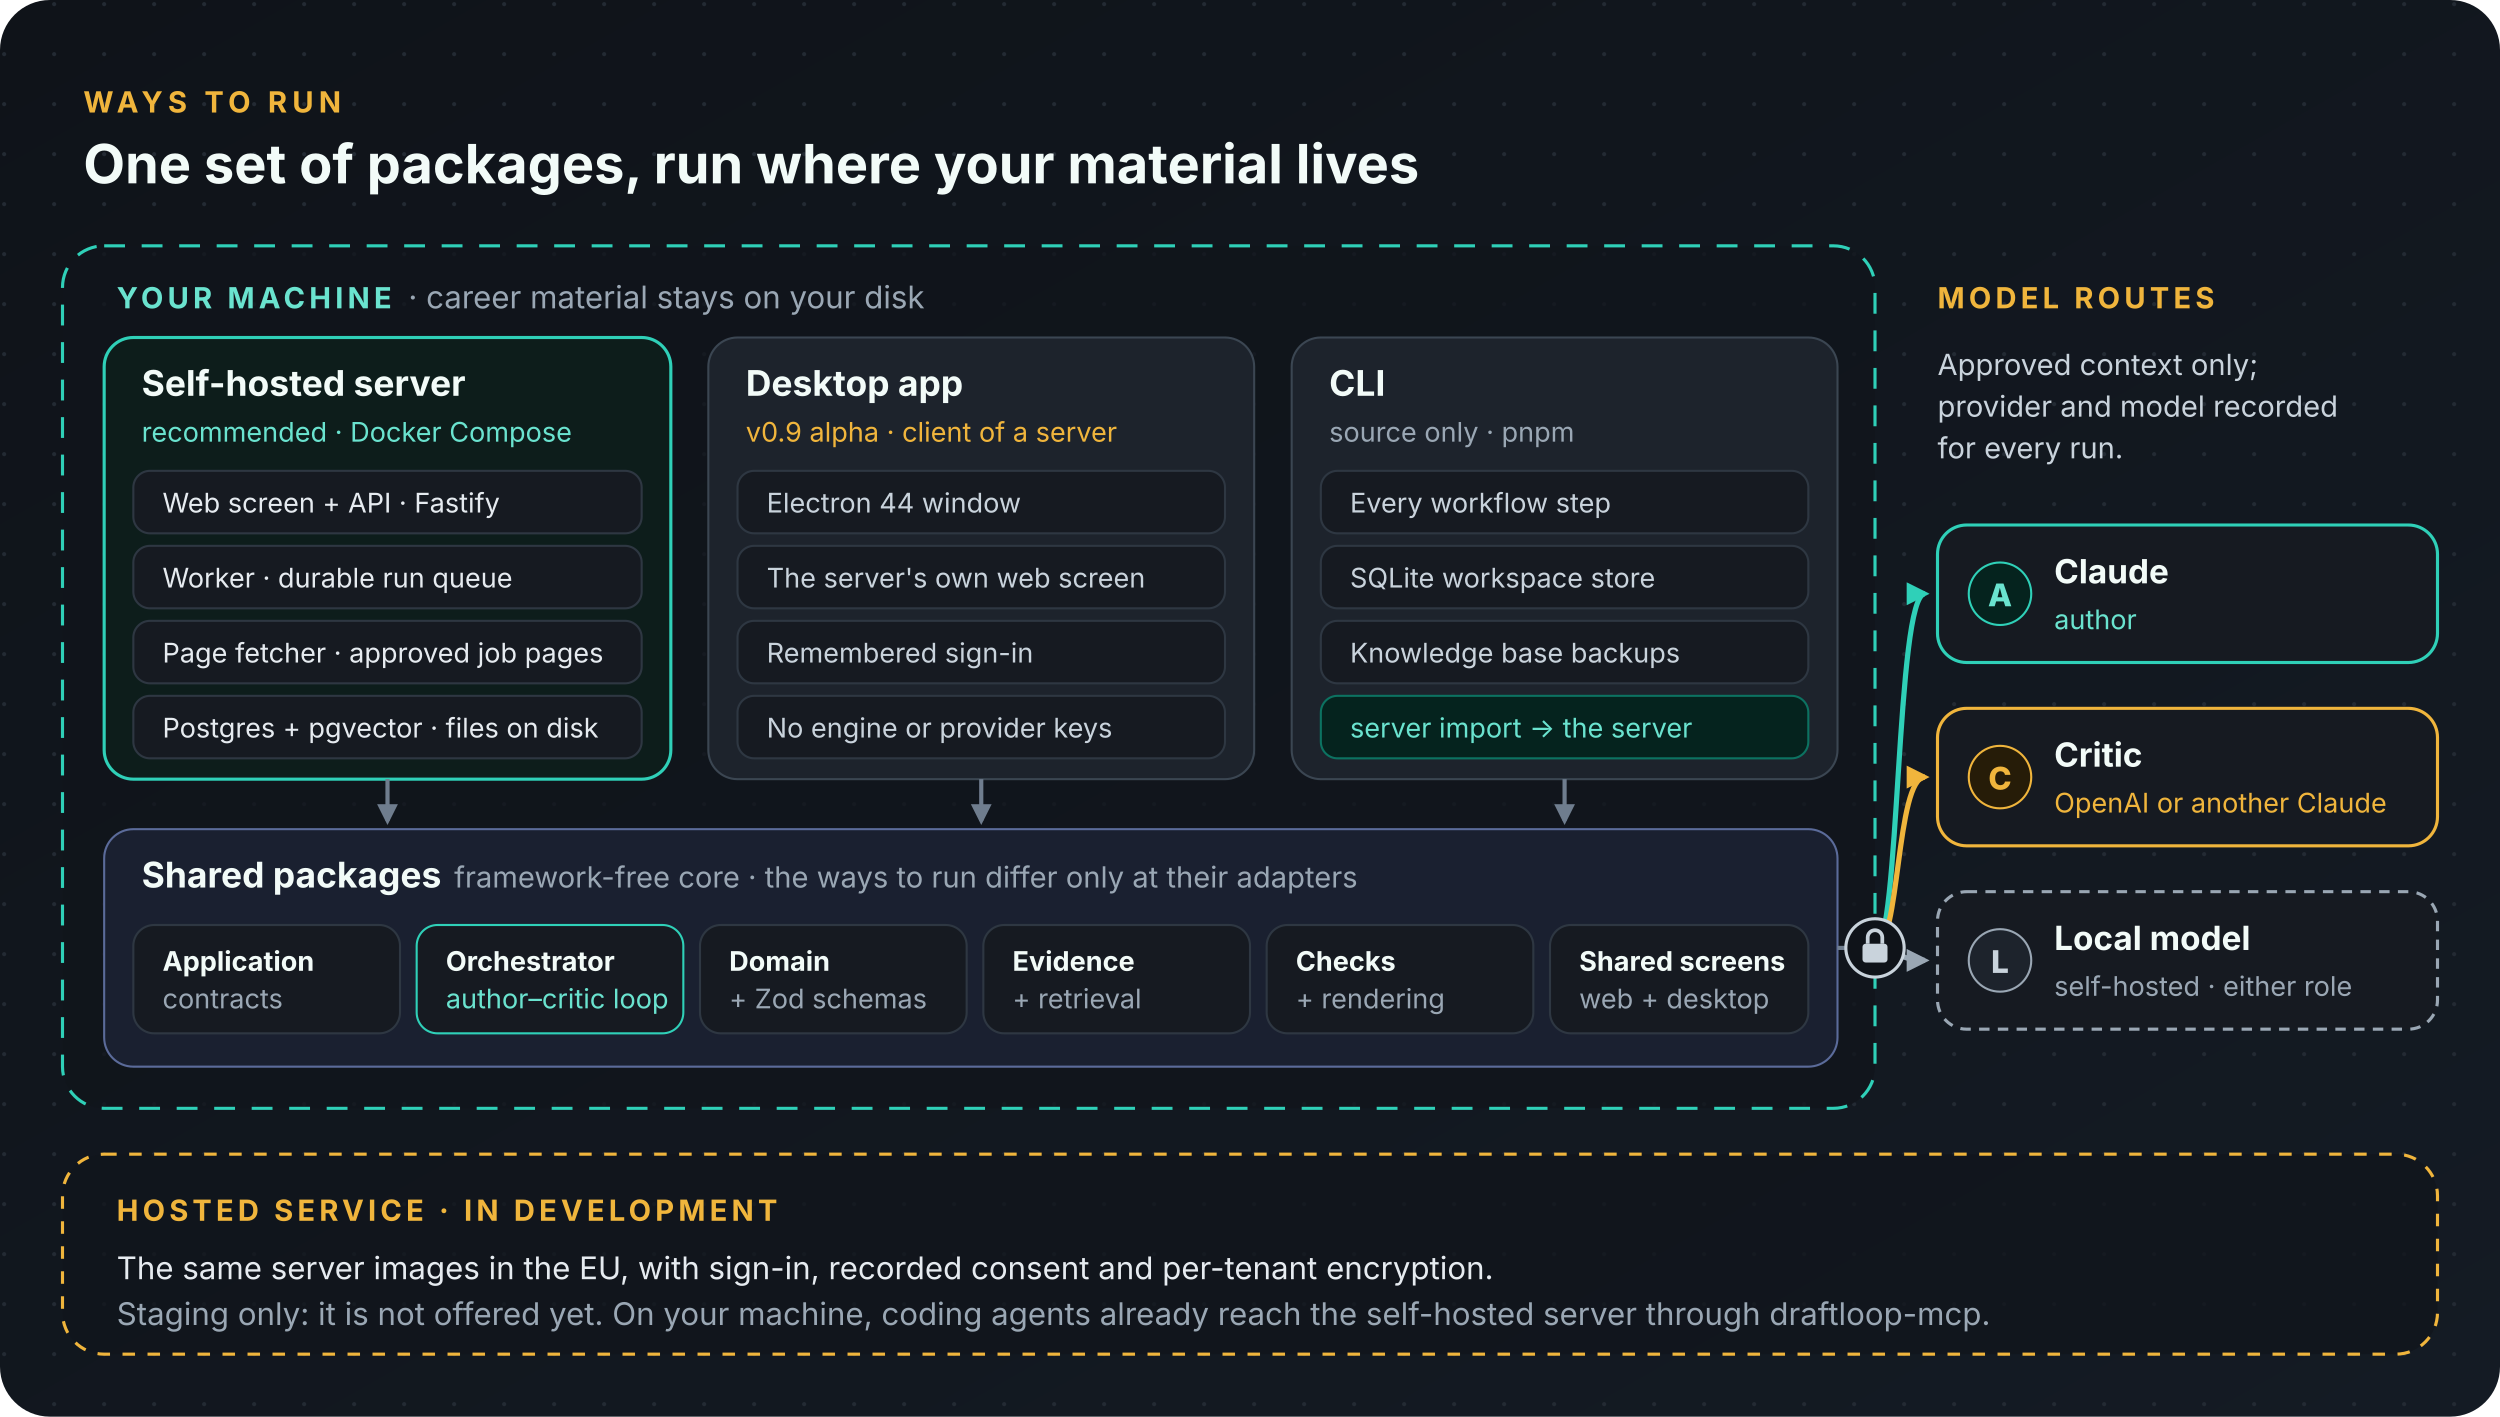
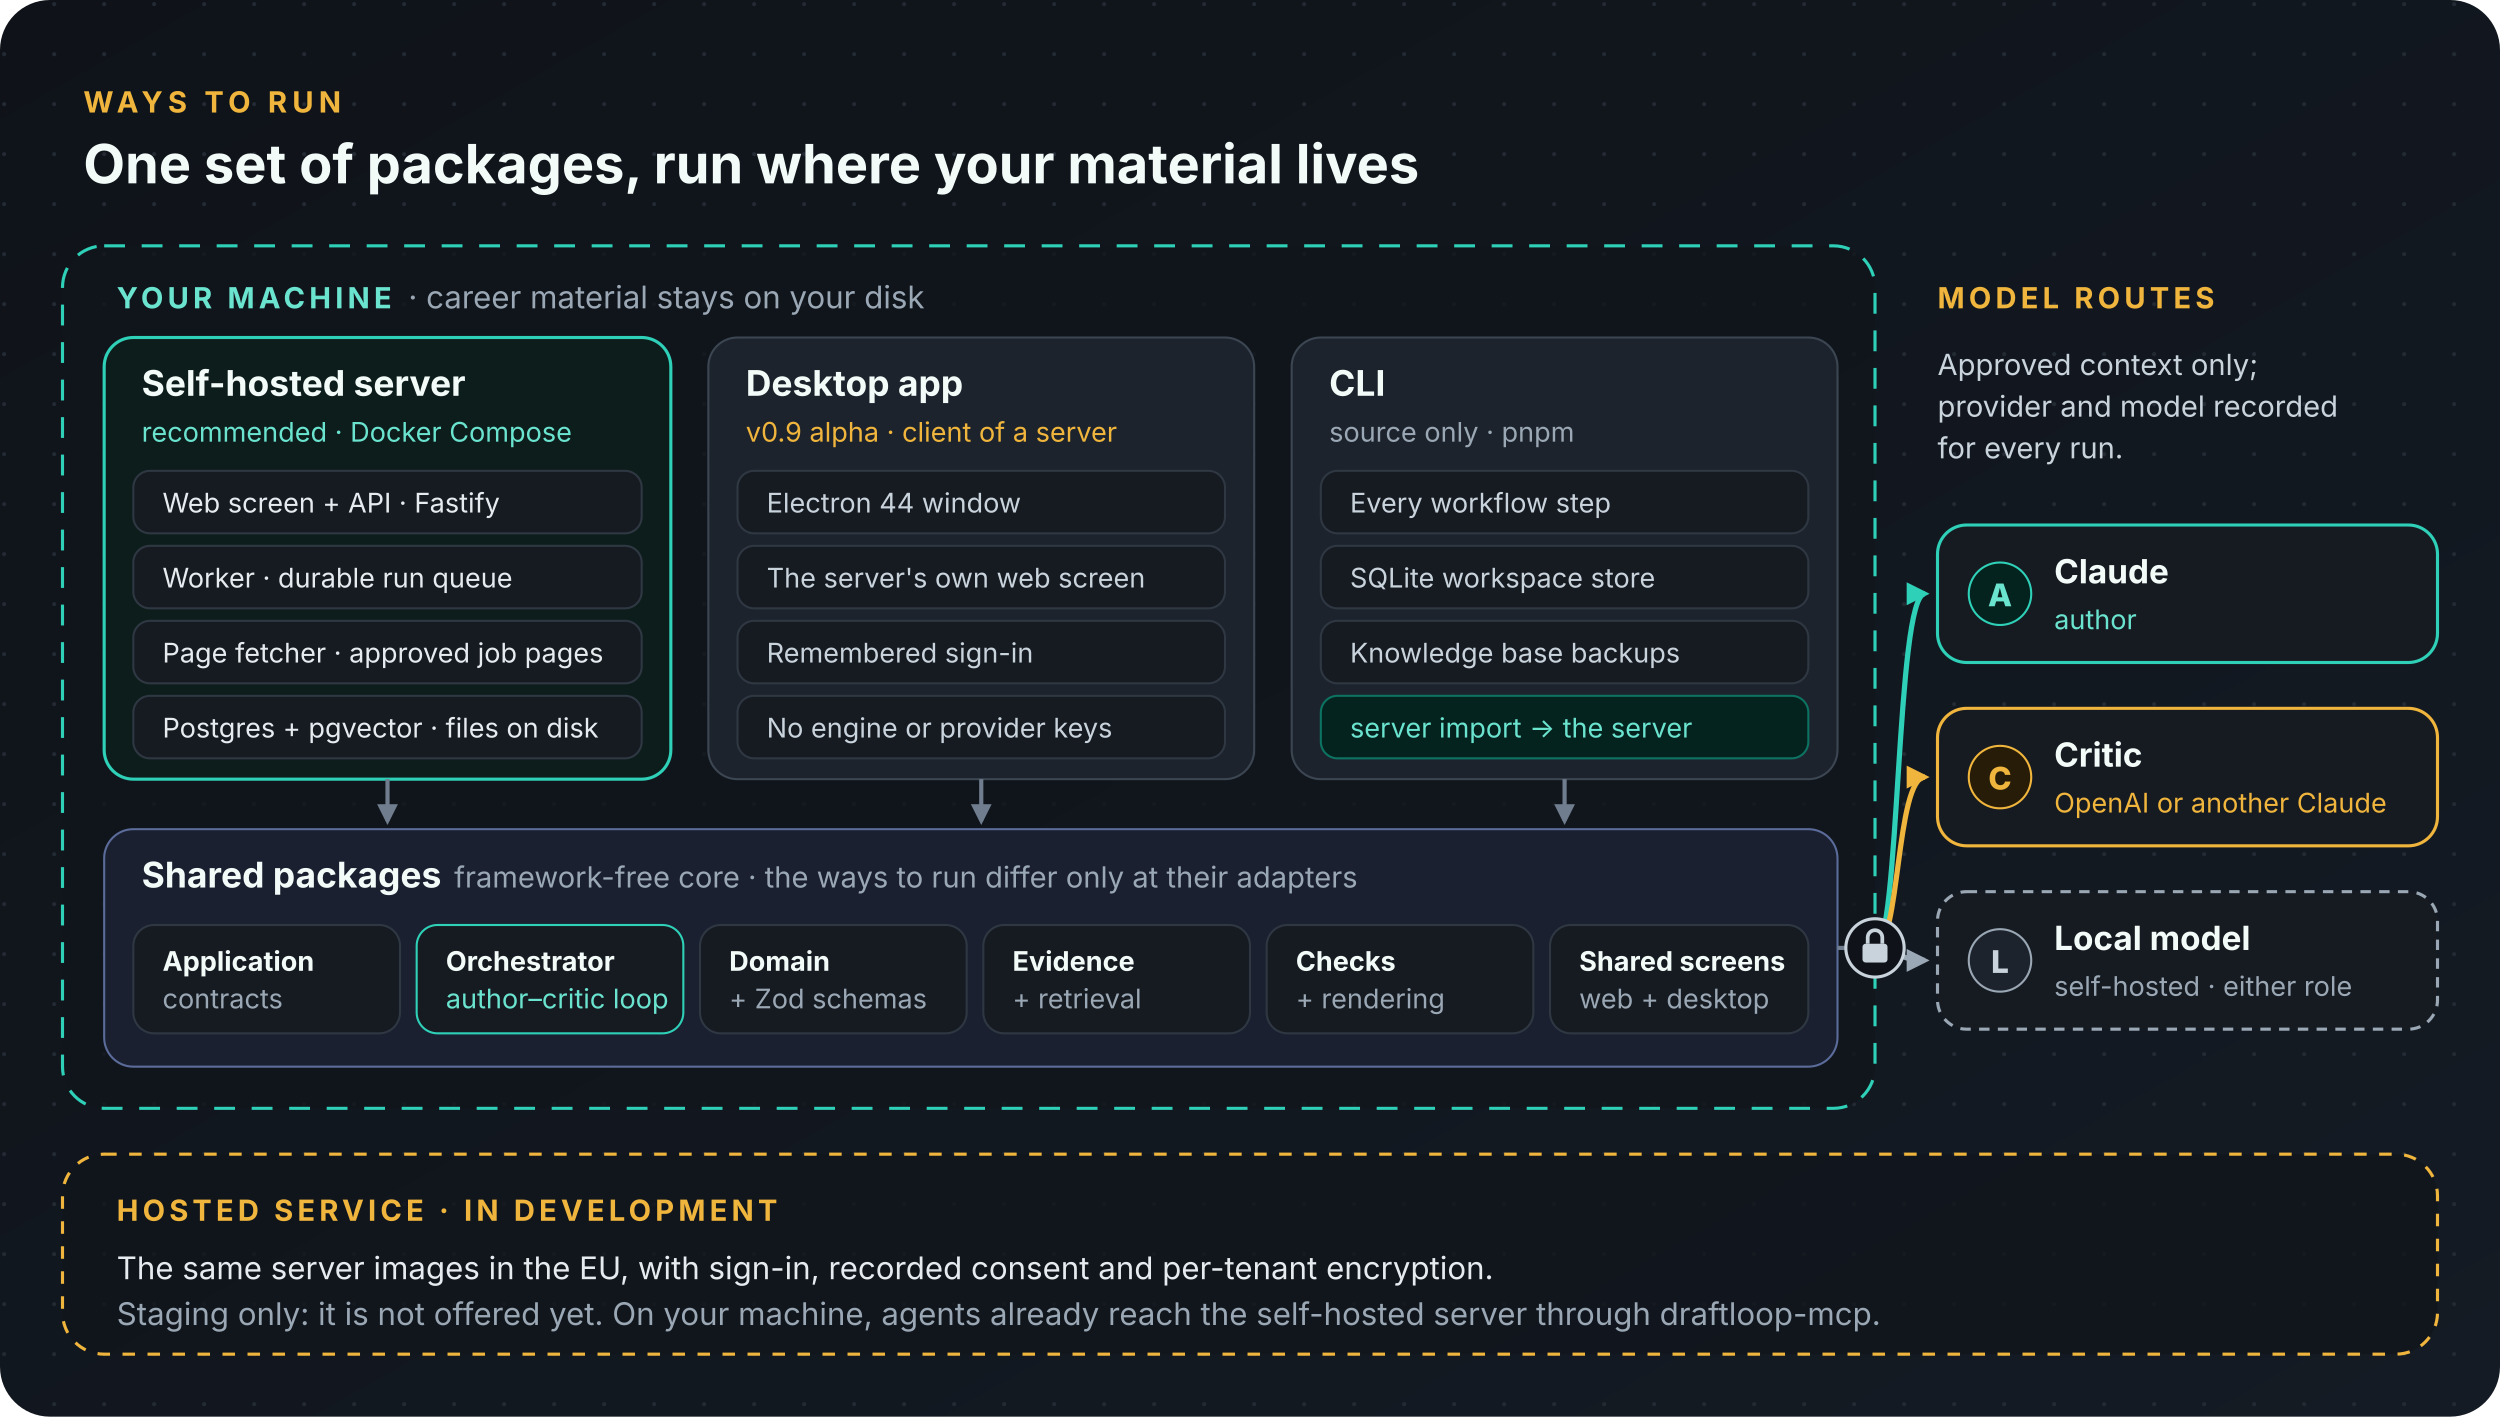
<svg xmlns="http://www.w3.org/2000/svg" width="1200" height="680" viewBox="0 0 1200 680" role="img" aria-labelledby="title desc">
  <defs>
    <linearGradient id="bg" x1="0" y1="0" x2="1" y2="1">
      <stop offset="0" stop-color="#0f1319" />
      <stop offset="1" stop-color="#141b24" />
    </linearGradient>
    <pattern id="dots" width="24" height="24" patternUnits="userSpaceOnUse">
      <circle cx="2" cy="2" r="1" fill="#232a33" />
    </pattern>
    <marker id="arrow" viewBox="0 0 10 10" refX="8" refY="5" markerWidth="10" markerHeight="10" markerUnits="userSpaceOnUse" orient="auto">
      <path d="M0 0 L10 5 L0 10 z" fill="#6f7d8e" />
    </marker>
    <marker id="arrowTeal" viewBox="0 0 10 10" refX="8" refY="5" markerWidth="11" markerHeight="11" markerUnits="userSpaceOnUse" orient="auto">
      <path d="M0 0 L10 5 L0 10 z" fill="#2fd0b8" />
    </marker>
    <marker id="arrowAmber" viewBox="0 0 10 10" refX="8" refY="5" markerWidth="11" markerHeight="11" markerUnits="userSpaceOnUse" orient="auto">
      <path d="M0 0 L10 5 L0 10 z" fill="#f0b53c" />
    </marker>
    <marker id="arrowGrey" viewBox="0 0 10 10" refX="8" refY="5" markerWidth="11" markerHeight="11" markerUnits="userSpaceOnUse" orient="auto">
      <path d="M0 0 L10 5 L0 10 z" fill="#9aa7b4" />
    </marker>
  </defs>
  <rect width="1200" height="680" rx="24" fill="url(#bg)" />
  <rect width="1200" height="680" rx="24" fill="url(#dots)" />
  <g font-family="Inter, 'Segoe UI', 'Helvetica Neue', Helvetica, Arial, sans-serif">
    <text x="40" y="54" font-size="14" font-weight="700" letter-spacing="2.5" fill="#f0b53c">WAYS TO RUN</text>
    <text x="40" y="88" font-size="26" font-weight="700" fill="#f2fbf8">One set of packages, run where your material lives</text>
    <rect x="30" y="118" width="870" height="414" rx="20" fill="#11151b" fill-opacity="0.75" stroke="#2fd0b8" stroke-width="1.5" stroke-dasharray="10 8" />
    <text x="56" y="148" font-size="14" font-weight="700" letter-spacing="2" fill="#6ae3cf">YOUR MACHINE</text>
    <text x="196" y="148" font-size="15" fill="#9aa7b4">· career material stays on your disk</text>
    <rect x="50" y="162" width="272" height="212" rx="14" fill="#0d1d1b" stroke="#2fd0b8" stroke-width="1.5" />
    <text x="68" y="190" font-size="17" font-weight="700" fill="#f2fbf8">Self-hosted server</text>
    <text x="68" y="212" font-size="13" fill="#6ae3cf">recommended · Docker Compose</text>
    <g font-size="13" fill="#e6ebf0">
      <rect x="64" y="226" width="244" height="30" rx="8" fill="#161a21" stroke="#2e3742" />
      <text x="78" y="246">Web screen + API · Fastify</text>
      <rect x="64" y="262" width="244" height="30" rx="8" fill="#161a21" stroke="#2e3742" />
      <text x="78" y="282">Worker · durable run queue</text>
      <rect x="64" y="298" width="244" height="30" rx="8" fill="#161a21" stroke="#2e3742" />
      <text x="78" y="318">Page fetcher · approved job pages</text>
      <rect x="64" y="334" width="244" height="30" rx="8" fill="#161a21" stroke="#2e3742" />
      <text x="78" y="354">Postgres + pgvector · files on disk</text>
    </g>
    <rect x="340" y="162" width="262" height="212" rx="14" fill="#1d232c" stroke="#3b4652" />
    <text x="358" y="190" font-size="17" font-weight="700" fill="#f2fbf8">Desktop app</text>
    <text x="358" y="212" font-size="13" fill="#f0b53c">v0.9 alpha · client of a server</text>
    <g font-size="13" fill="#c9d3dc">
      <rect x="354" y="226" width="234" height="30" rx="8" fill="#161a21" stroke="#2e3742" />
      <text x="368" y="246">Electron 44 window</text>
      <rect x="354" y="262" width="234" height="30" rx="8" fill="#161a21" stroke="#2e3742" />
      <text x="368" y="282">The server's own web screen</text>
      <rect x="354" y="298" width="234" height="30" rx="8" fill="#161a21" stroke="#2e3742" />
      <text x="368" y="318">Remembered sign-in</text>
      <rect x="354" y="334" width="234" height="30" rx="8" fill="#161a21" stroke="#2e3742" />
      <text x="368" y="354">No engine or provider keys</text>
    </g>
    <rect x="620" y="162" width="262" height="212" rx="14" fill="#1d232c" stroke="#3b4652" />
    <text x="638" y="190" font-size="17" font-weight="700" fill="#f2fbf8">CLI</text>
    <text x="638" y="212" font-size="13" fill="#9aa7b4">source only · pnpm</text>
    <g font-size="13" fill="#c9d3dc">
      <rect x="634" y="226" width="234" height="30" rx="8" fill="#161a21" stroke="#2e3742" />
      <text x="648" y="246">Every workflow step</text>
      <rect x="634" y="262" width="234" height="30" rx="8" fill="#161a21" stroke="#2e3742" />
      <text x="648" y="282">SQLite workspace store</text>
      <rect x="634" y="298" width="234" height="30" rx="8" fill="#161a21" stroke="#2e3742" />
      <text x="648" y="318">Knowledge base backups</text>
      <rect x="634" y="334" width="234" height="30" rx="8" fill="#05231e" stroke="#0c7261" />
      <text x="648" y="354" fill="#6ae3cf">server import → the server</text>
    </g>
    <path d="M186 374 V 394" stroke="#6f7d8e" stroke-width="2" marker-end="url(#arrow)" />
    <path d="M471 374 V 394" stroke="#6f7d8e" stroke-width="2" marker-end="url(#arrow)" />
    <path d="M751 374 V 394" stroke="#6f7d8e" stroke-width="2" marker-end="url(#arrow)" />
    <rect x="50" y="398" width="832" height="114" rx="14" fill="#1a2030" stroke="#5b6b9a" />
    <text x="68" y="426" font-size="17" font-weight="700" fill="#f2fbf8">Shared packages</text>
    <text x="218" y="426" font-size="14" fill="#9aa7b4">framework-free core · the ways to run differ only at their adapters</text>
    <g font-size="13" font-weight="700" fill="#f2fbf8">
      <rect x="64" y="444" width="128" height="52" rx="10" fill="#161a21" stroke="#2e3742" />
      <text x="78" y="466">Application</text>
      <text x="78" y="484" font-weight="400" fill="#9aa7b4">contracts</text>
      <rect x="200" y="444" width="128" height="52" rx="10" fill="#161a21" stroke="#2fd0b8" />
      <text x="214" y="466">Orchestrator</text>
      <text x="214" y="484" font-weight="400" fill="#6ae3cf">author–critic loop</text>
      <rect x="336" y="444" width="128" height="52" rx="10" fill="#161a21" stroke="#2e3742" />
      <text x="350" y="466">Domain</text>
      <text x="350" y="484" font-weight="400" fill="#9aa7b4">+ Zod schemas</text>
      <rect x="472" y="444" width="128" height="52" rx="10" fill="#161a21" stroke="#2e3742" />
      <text x="486" y="466">Evidence</text>
      <text x="486" y="484" font-weight="400" fill="#9aa7b4">+ retrieval</text>
      <rect x="608" y="444" width="128" height="52" rx="10" fill="#161a21" stroke="#2e3742" />
      <text x="622" y="466">Checks</text>
      <text x="622" y="484" font-weight="400" fill="#9aa7b4">+ rendering</text>
      <rect x="744" y="444" width="124" height="52" rx="10" fill="#161a21" stroke="#2e3742" />
      <text x="758" y="466">Shared screens</text>
      <text x="758" y="484" font-weight="400" fill="#9aa7b4">web + desktop</text>
    </g>
    <text x="930" y="148" font-size="14" font-weight="700" letter-spacing="2" fill="#f0b53c">MODEL ROUTES</text>
    <text x="930" y="180" font-size="14" fill="#c9d3dc">Approved context only;</text>
    <text x="930" y="200" font-size="14" fill="#c9d3dc">provider and model recorded</text>
    <text x="930" y="220" font-size="14" fill="#c9d3dc">for every run.</text>
    <rect x="930" y="252" width="240" height="66" rx="14" fill="#161a21" stroke="#2fd0b8" stroke-width="1.5" />
    <circle cx="960" cy="285" r="15" fill="#05231e" stroke="#2fd0b8" />
    <text x="960" y="291" font-size="15" font-weight="800" fill="#6ae3cf" text-anchor="middle">A</text>
    <text x="986" y="280" font-size="16" font-weight="700" fill="#f2fbf8">Claude</text>
    <text x="986" y="302" font-size="13" fill="#6ae3cf">author</text>
    <rect x="930" y="340" width="240" height="66" rx="14" fill="#161a21" stroke="#f0b53c" stroke-width="1.5" />
    <circle cx="960" cy="373" r="15" fill="#261c08" stroke="#f0b53c" />
    <text x="960" y="379" font-size="15" font-weight="800" fill="#f0b53c" text-anchor="middle">C</text>
    <text x="986" y="368" font-size="16" font-weight="700" fill="#f2fbf8">Critic</text>
    <text x="986" y="390" font-size="13" fill="#f0b53c">OpenAI or another Claude</text>
    <rect x="930" y="428" width="240" height="66" rx="14" fill="#161a21" stroke="#9aa7b4" stroke-width="1.5" stroke-dasharray="5 4" />
    <circle cx="960" cy="461" r="15" fill="#1d232c" stroke="#9aa7b4" />
    <text x="960" y="467" font-size="15" font-weight="800" fill="#c9d3dc" text-anchor="middle">L</text>
    <text x="986" y="456" font-size="16" font-weight="700" fill="#f2fbf8">Local model</text>
    <text x="986" y="478" font-size="13" fill="#9aa7b4">self-hosted · either role</text>
    <path d="M882 455 H 896" stroke="#6f7d8e" stroke-width="2" />
    <path d="M900 455 C 912 455, 910 285, 924 285" fill="none" stroke="#2fd0b8" stroke-width="2.5" marker-end="url(#arrowTeal)" />
    <path d="M900 455 C 912 455, 910 373, 924 373" fill="none" stroke="#f0b53c" stroke-width="2.5" marker-end="url(#arrowAmber)" />
    <path d="M900 455 C 912 455, 910 461, 924 461" fill="none" stroke="#9aa7b4" stroke-width="2.5" marker-end="url(#arrowGrey)" />
    <g transform="translate(900 455)">
      <circle r="14" fill="#0f1319" stroke="#c9d3dc" stroke-width="1.5" />
      <rect x="-6" y="-2" width="12" height="9" rx="1.5" fill="#c9d3dc" />
      <path d="M-3.5 -2 v-3 a3.5 3.5 0 0 1 7 0 v3" fill="none" stroke="#c9d3dc" stroke-width="1.8" />
    </g>
    <rect x="30" y="554" width="1140" height="96" rx="20" fill="#11151b" fill-opacity="0.75" stroke="#f0b53c" stroke-width="1.5" stroke-dasharray="6 6" />
    <text x="56" y="586" font-size="14" font-weight="700" letter-spacing="2" fill="#f0b53c">HOSTED SERVICE · IN DEVELOPMENT</text>
    <text x="56" y="614" font-size="15" fill="#e6ebf0">The same server images in the EU, with sign-in, recorded consent and per-tenant encryption.</text>
-     <text x="56" y="636" font-size="15" fill="#9aa7b4">Staging only: it is not offered yet. On your machine, coding agents already reach the self-hosted server through draftloop-mcp.</text>
+     <text x="56" y="636" font-size="15" fill="#9aa7b4">Staging only: it is not offered yet. On your machine, agents already reach the self-hosted server through draftloop-mcp.</text>
  </g>
</svg>
